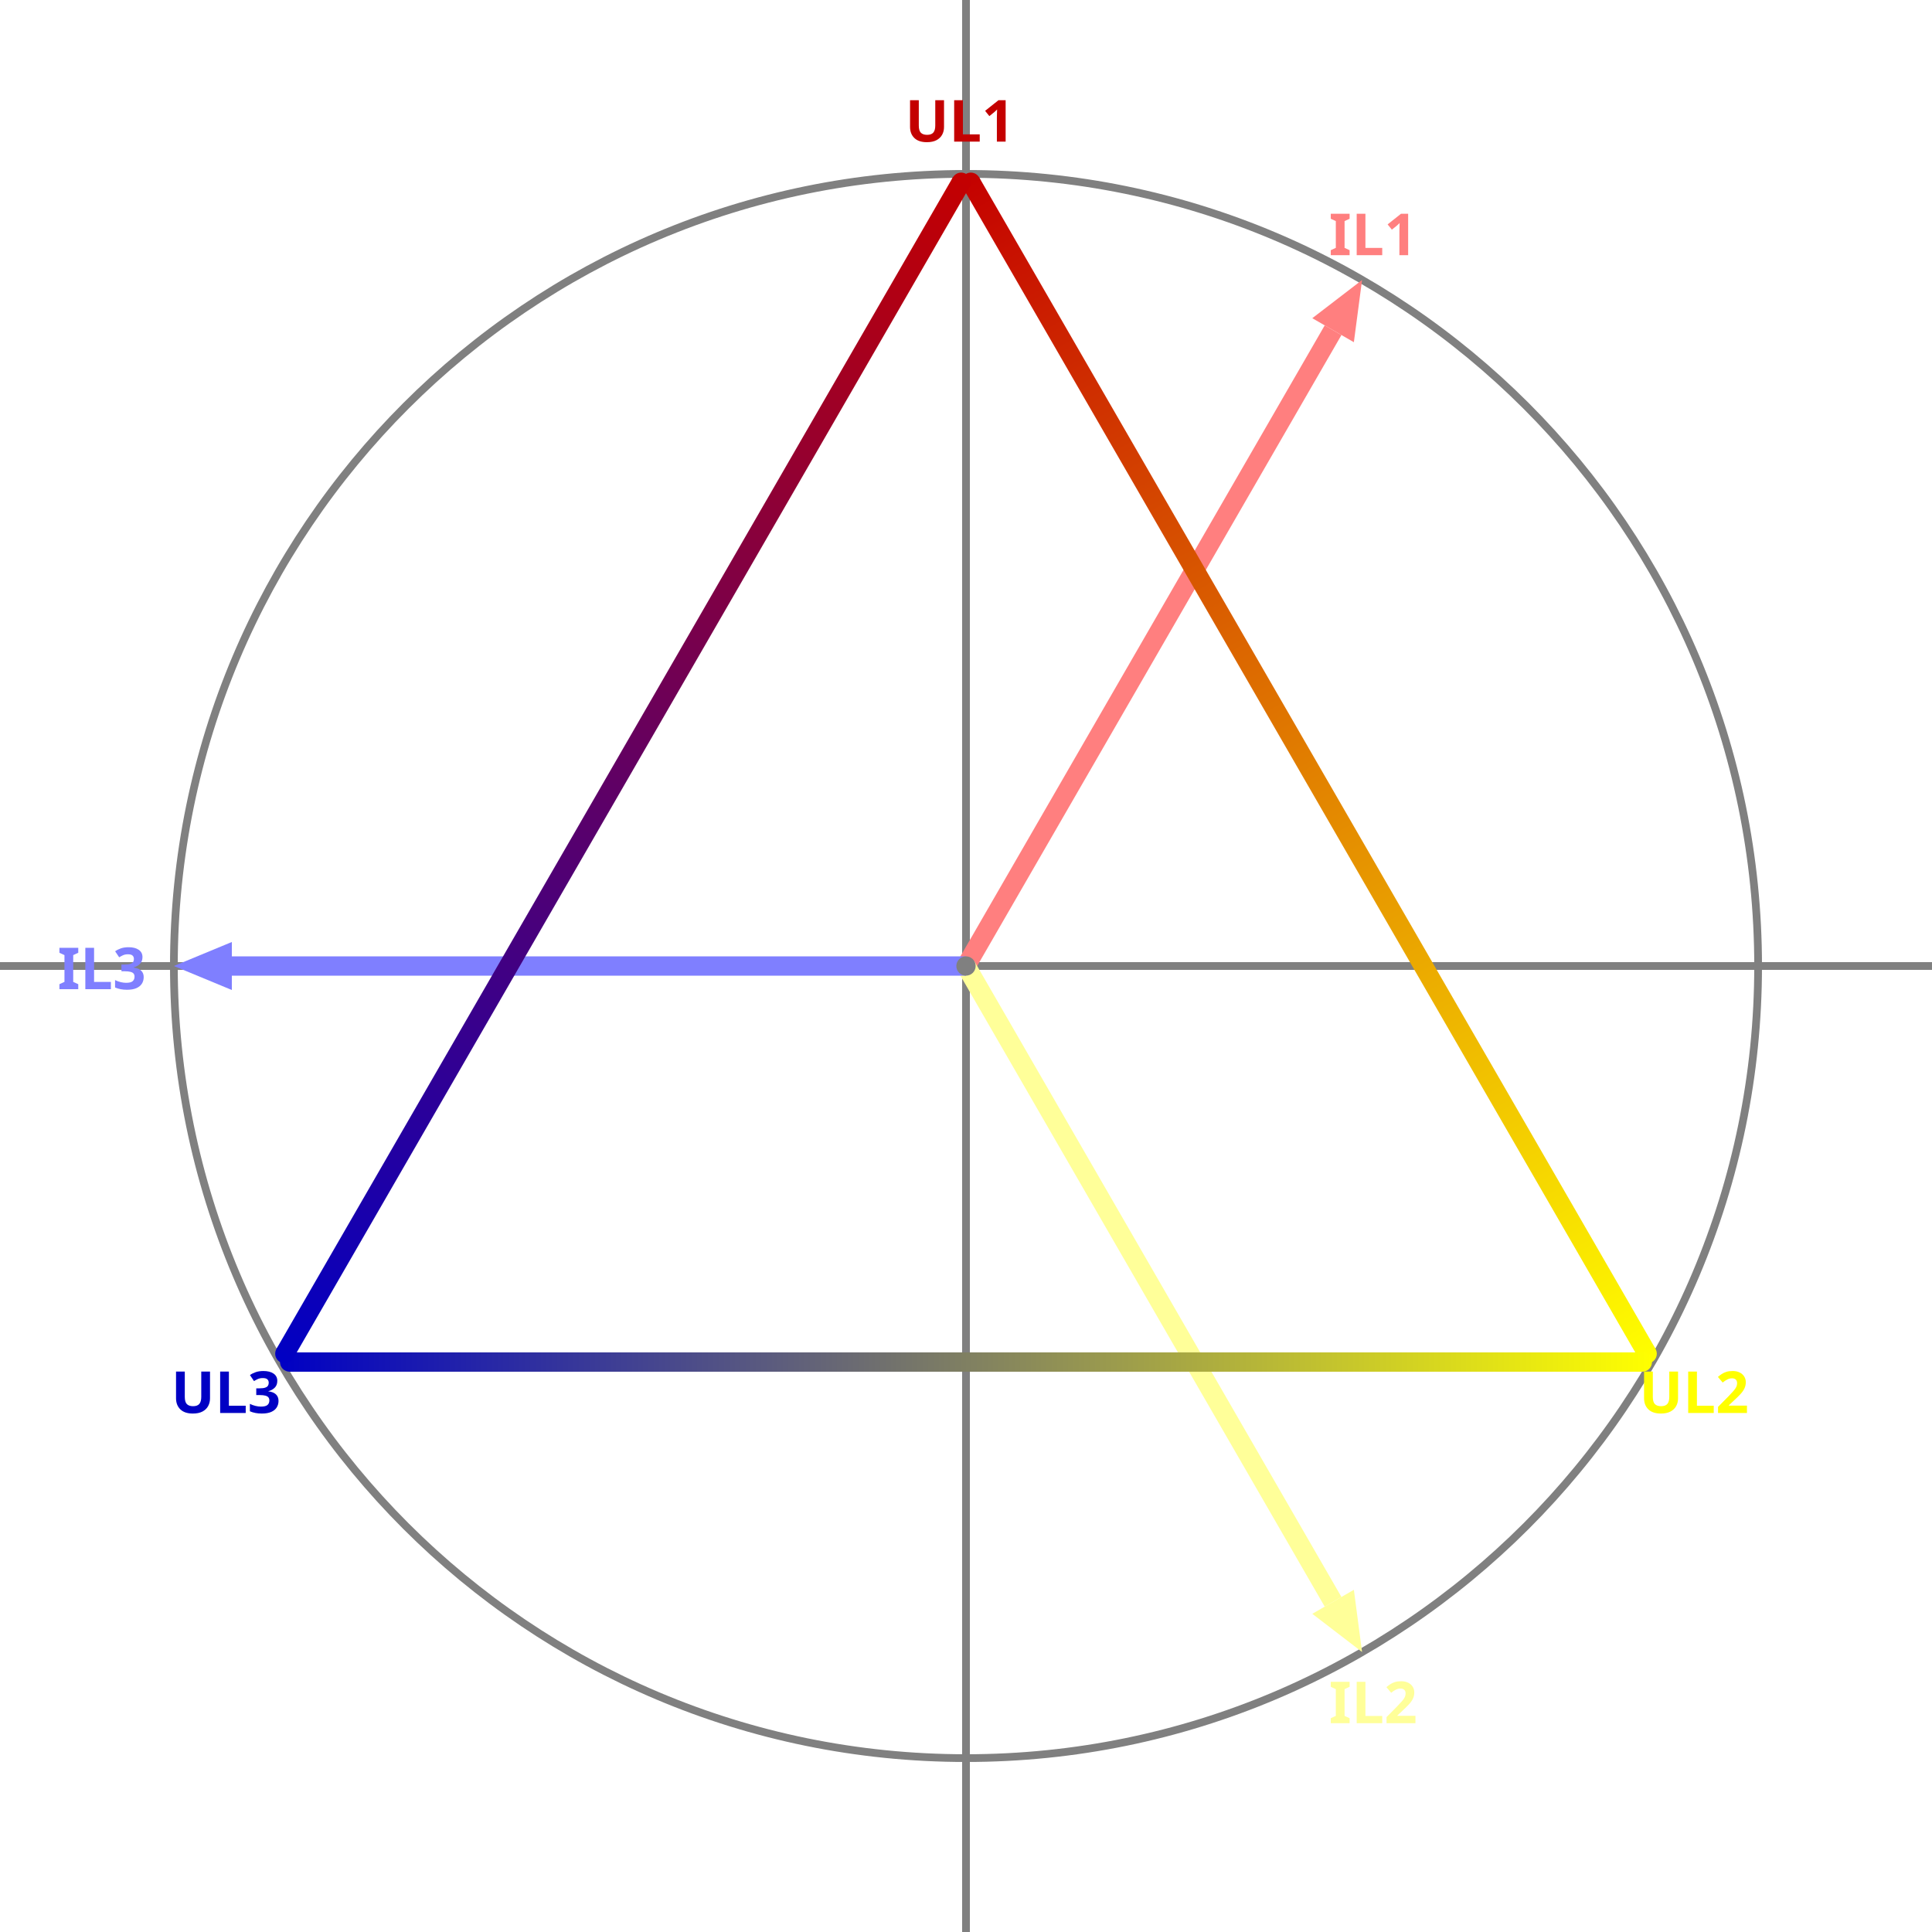
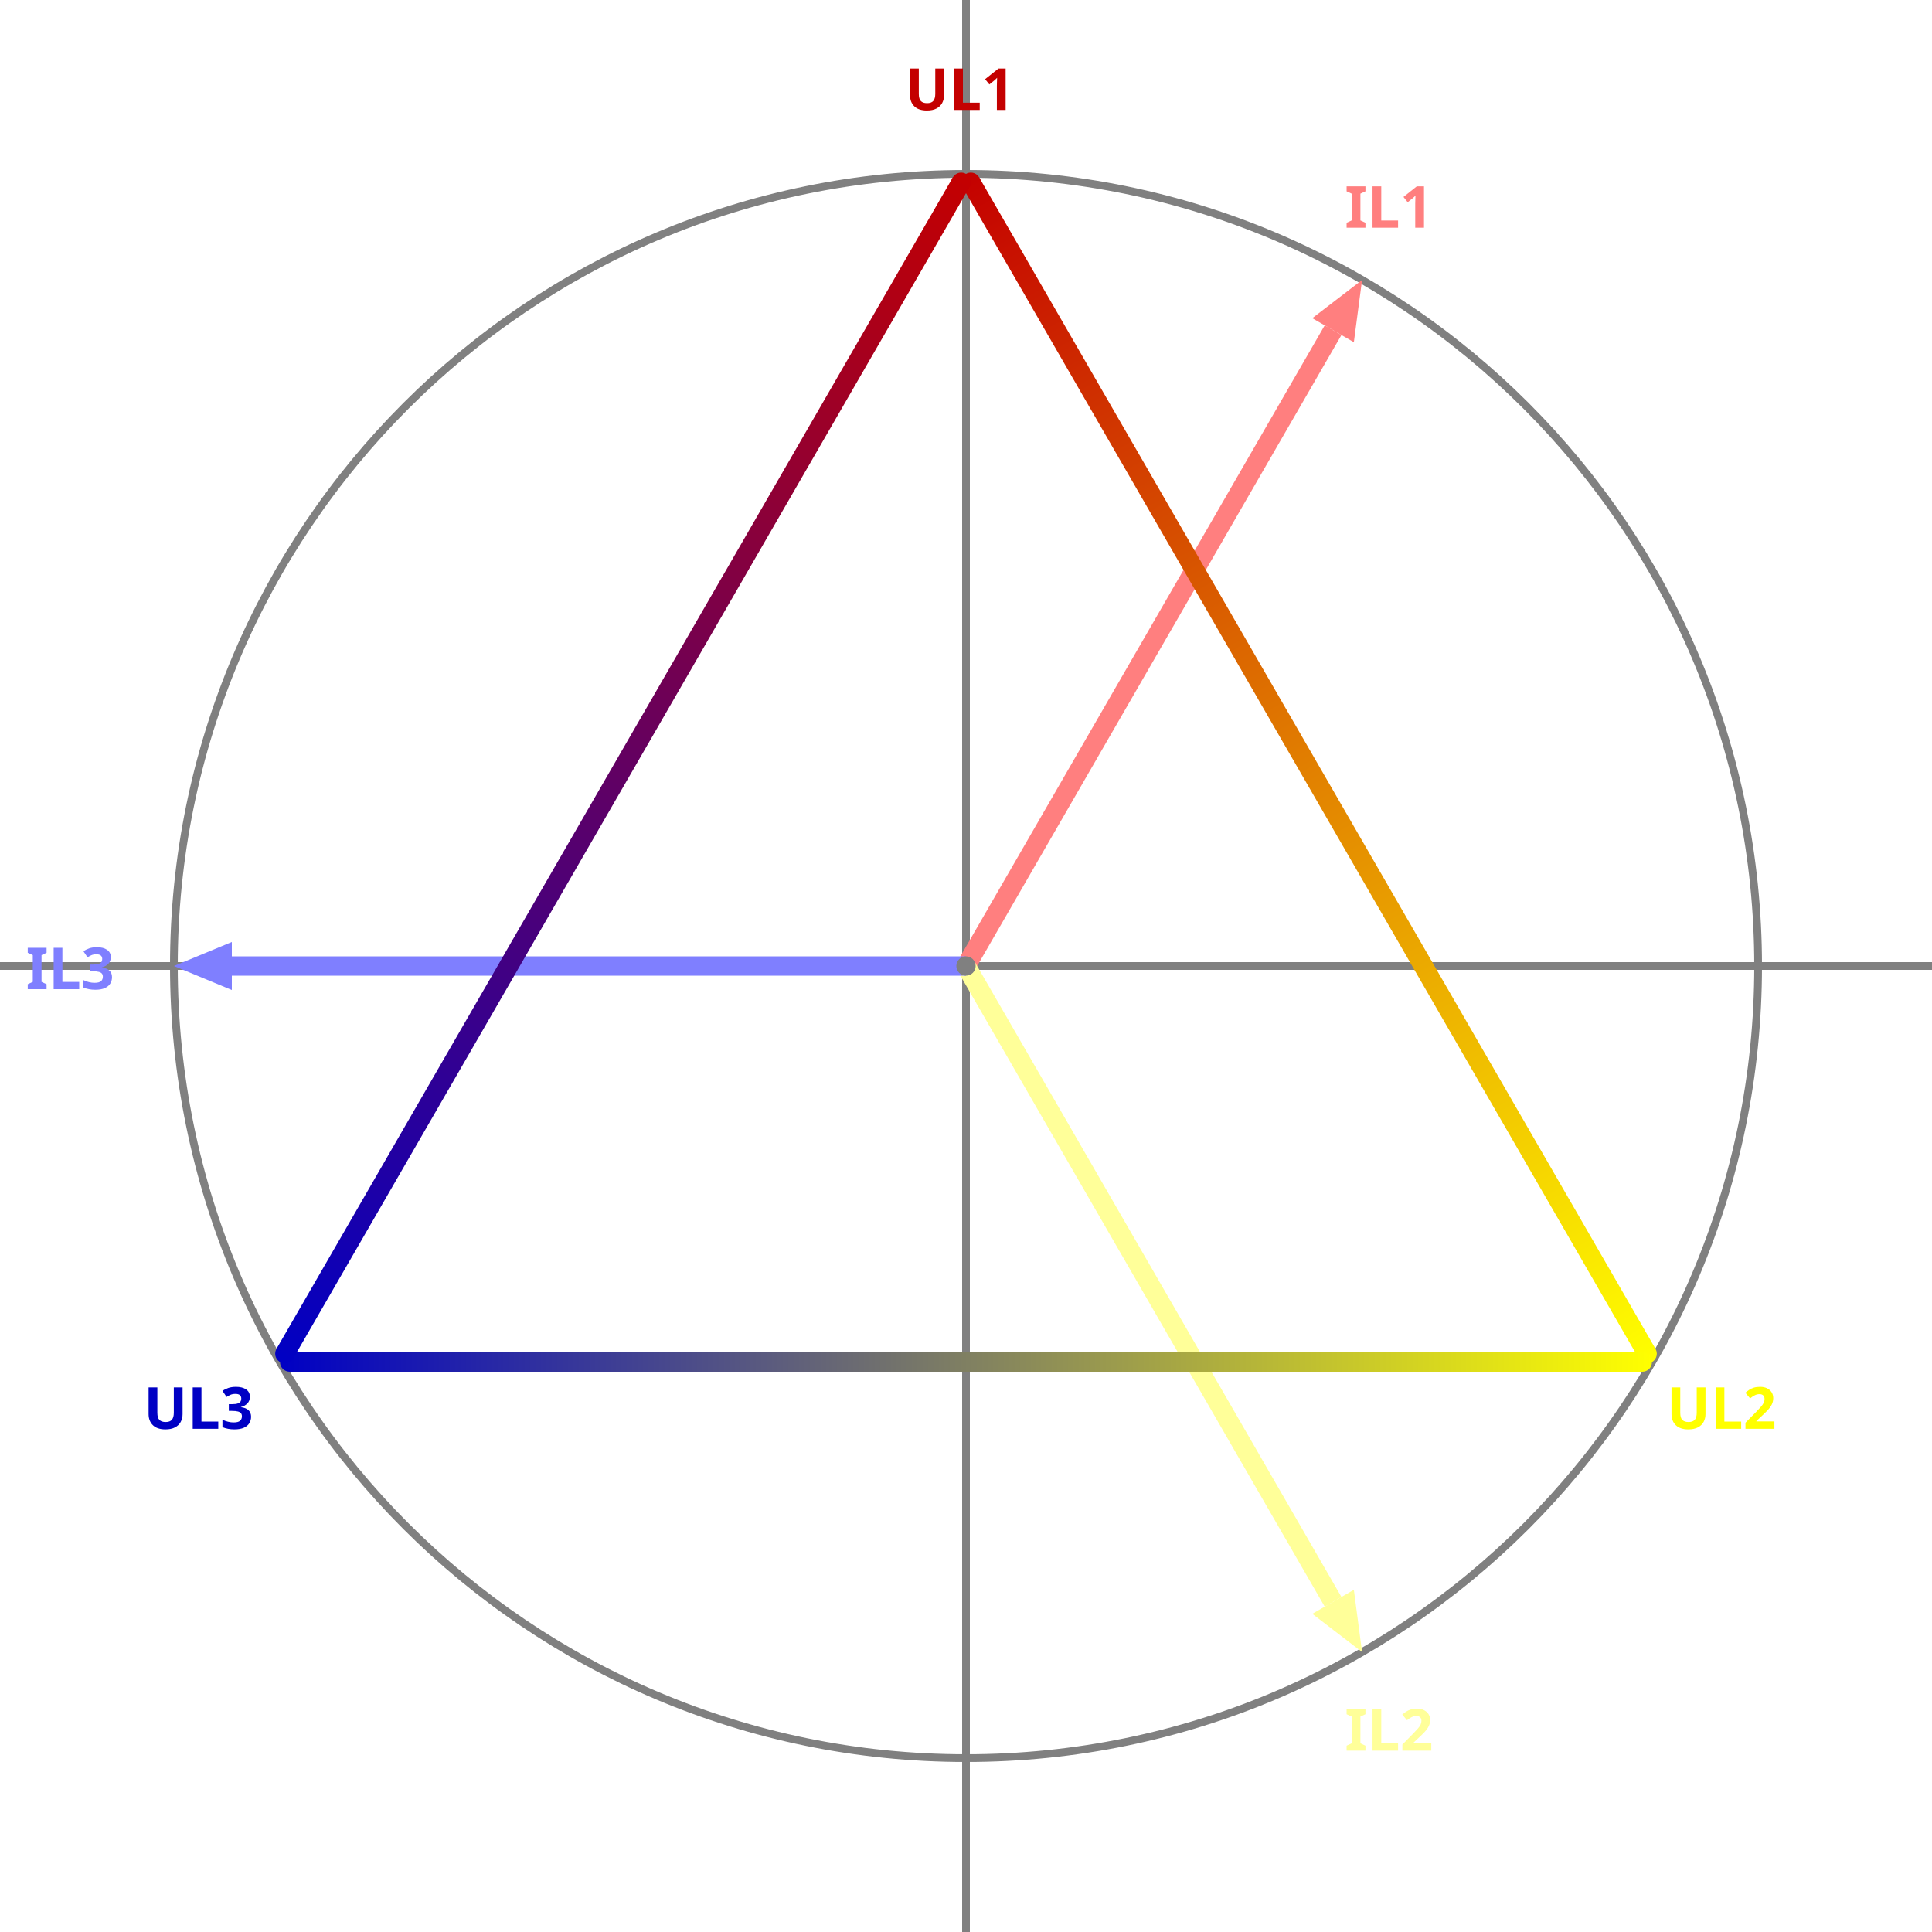
<svg xmlns="http://www.w3.org/2000/svg" width="705.556mm" height="705.556mm" viewBox="0 0 2000 2000" version="1.2" baseProfile="tiny">
  <defs>
    <linearGradient gradientUnits="userSpaceOnUse" x1="1000" y1="180" x2="1710.14" y2="1410" id="gradient1">
      <stop offset="0" stop-color="#c40000" stop-opacity="1" />
      <stop offset="1" stop-color="#ffff00" stop-opacity="1" />
    </linearGradient>
    <linearGradient gradientUnits="userSpaceOnUse" x1="1710.14" y1="1410" x2="289.859" y2="1410" id="gradient2">
      <stop offset="0" stop-color="#ffff00" stop-opacity="1" />
      <stop offset="1" stop-color="#0000c4" stop-opacity="1" />
    </linearGradient>
    <linearGradient gradientUnits="userSpaceOnUse" x1="289.859" y1="1410" x2="1000" y2="180" id="gradient3">
      <stop offset="0" stop-color="#0000c4" stop-opacity="1" />
      <stop offset="1" stop-color="#c40000" stop-opacity="1" />
    </linearGradient>
    <linearGradient gradientUnits="userSpaceOnUse" x1="289.859" y1="1410" x2="1000" y2="180" id="gradient4">
      <stop offset="0" stop-color="#0000c4" stop-opacity="1" />
      <stop offset="1" stop-color="#c40000" stop-opacity="1" />
    </linearGradient>
    <linearGradient gradientUnits="userSpaceOnUse" x1="289.859" y1="1410" x2="1000" y2="180" id="gradient5">
      <stop offset="0" stop-color="#0000c4" stop-opacity="1" />
      <stop offset="1" stop-color="#c40000" stop-opacity="1" />
    </linearGradient>
    <linearGradient gradientUnits="userSpaceOnUse" x1="289.859" y1="1410" x2="1000" y2="180" id="gradient6">
      <stop offset="0" stop-color="#0000c4" stop-opacity="1" />
      <stop offset="1" stop-color="#c40000" stop-opacity="1" />
    </linearGradient>
    <linearGradient gradientUnits="userSpaceOnUse" x1="289.859" y1="1410" x2="1000" y2="180" id="gradient7">
      <stop offset="0" stop-color="#0000c4" stop-opacity="1" />
      <stop offset="1" stop-color="#c40000" stop-opacity="1" />
    </linearGradient>
    <linearGradient gradientUnits="userSpaceOnUse" x1="289.859" y1="1410" x2="1000" y2="180" id="gradient8">
      <stop offset="0" stop-color="#0000c4" stop-opacity="1" />
      <stop offset="1" stop-color="#c40000" stop-opacity="1" />
    </linearGradient>
    <linearGradient gradientUnits="userSpaceOnUse" x1="289.859" y1="1410" x2="1000" y2="180" id="gradient9">
      <stop offset="0" stop-color="#0000c4" stop-opacity="1" />
      <stop offset="1" stop-color="#c40000" stop-opacity="1" />
    </linearGradient>
  </defs>
  <g fill="none" stroke="black" stroke-width="1" fill-rule="evenodd" stroke-linecap="square" stroke-linejoin="bevel">
    <g fill="none" stroke="#808080" stroke-opacity="1" stroke-width="8" stroke-linecap="square" stroke-linejoin="bevel" transform="matrix(1,0,0,1,0,0)" font-family="Sans" font-size="60" font-weight="570" font-style="normal">
      <polyline fill="none" vector-effect="none" points="0,1000 2000,1000 " />
      <polyline fill="none" vector-effect="none" points="1000,0 1000,2000 " />
      <path vector-effect="none" fill-rule="evenodd" d="M1820,1000 C1820,547.127 1452.87,180 1000,180 C547.127,180 180,547.127 180,1000 C180,1452.87 547.127,1820 1000,1820 C1452.87,1820 1820,1452.87 1820,1000 " />
    </g>
    <g fill="none" stroke="#ff7f7f" stroke-opacity="1" stroke-width="20" stroke-linecap="square" stroke-linejoin="bevel" transform="matrix(1,0,0,1,0,0)" font-family="Sans" font-size="60" font-weight="570" font-style="normal">
      <polyline fill="none" vector-effect="none" points="1005,991.34 1375,350.481 " />
    </g>
    <g fill="none" stroke="none" transform="matrix(1,0,0,1,0,0)" font-family="Sans" font-size="60" font-weight="570" font-style="normal">
      <path vector-effect="none" fill-rule="evenodd" d="M1410,289.859 L1401.52,354.247 L1358.48,329.394 L1410,289.859" />
    </g>
    <g fill="#ff7f7f" fill-opacity="1" stroke="none" transform="matrix(1,0,0,1,0,0)" font-family="Sans" font-size="60" font-weight="570" font-style="normal">
      <path vector-effect="none" fill-rule="evenodd" d="M1410,289.859 L1401.52,354.247 L1358.48,329.394" />
    </g>
    <g fill="none" stroke="#ffff99" stroke-opacity="1" stroke-width="20" stroke-linecap="square" stroke-linejoin="bevel" transform="matrix(1,0,0,1,0,0)" font-family="Sans" font-size="60" font-weight="570" font-style="normal">
      <polyline fill="none" vector-effect="none" points="1005,1008.66 1375,1649.52 " />
    </g>
    <g fill="none" stroke="none" transform="matrix(1,0,0,1,0,0)" font-family="Sans" font-size="60" font-weight="570" font-style="normal">
      <path vector-effect="none" fill-rule="evenodd" d="M1410,1710.14 L1358.48,1670.61 L1401.52,1645.75 L1410,1710.14" />
    </g>
    <g fill="#ffff99" fill-opacity="1" stroke="none" transform="matrix(1,0,0,1,0,0)" font-family="Sans" font-size="60" font-weight="570" font-style="normal">
      <path vector-effect="none" fill-rule="evenodd" d="M1410,1710.14 L1358.48,1670.61 L1401.52,1645.75" />
    </g>
    <g fill="none" stroke="#7f7fff" stroke-opacity="1" stroke-width="20" stroke-linecap="square" stroke-linejoin="bevel" transform="matrix(1,0,0,1,0,0)" font-family="Sans" font-size="60" font-weight="570" font-style="normal">
      <polyline fill="none" vector-effect="none" points="990,1000 250,1000 " />
    </g>
    <g fill="none" stroke="none" transform="matrix(1,0,0,1,0,0)" font-family="Sans" font-size="60" font-weight="570" font-style="normal">
      <path vector-effect="none" fill-rule="evenodd" d="M180,1000 L240,975.147 L240,1024.85 L180,1000" />
    </g>
    <g fill="#7f7fff" fill-opacity="1" stroke="none" transform="matrix(1,0,0,1,0,0)" font-family="Sans" font-size="60" font-weight="570" font-style="normal">
      <path vector-effect="none" fill-rule="evenodd" d="M180,1000 L240,975.147 L240,1024.85" />
    </g>
    <g fill="url(#gradient1)" stroke="none" transform="matrix(1,0,0,1,0,0)" font-family="Sans" font-size="60" font-weight="570" font-style="normal">
      <path vector-effect="none" fill-rule="evenodd" d="M996.34,193.66 L1696.48,1406.34 L1713.8,1396.34 L1013.66,183.66 L996.34,193.66" />
      <circle cx="1705.14" cy="1401.34" r="10" />
      <circle cx="1005" cy="188.66" r="10" />
    </g>
    <g fill="url(#gradient2)" stroke="none" transform="matrix(1,0,0,1,0,0)" font-family="Sans" font-size="60" font-weight="570" font-style="normal">
      <path vector-effect="none" fill-rule="evenodd" d="M1700.14,1400 L299.859,1400 L299.859,1420 L1700.14,1420 L1700.14,1400" />
      <circle cx="299.859" cy="1410" r="10" />
      <circle cx="1700.14" cy="1410" r="10" />
    </g>
    <g fill="url(#gradient3)" stroke="none" transform="matrix(1,0,0,1,0,0)" font-family="Sans" font-size="60" font-weight="570" font-style="normal">
      <path vector-effect="none" fill-rule="evenodd" d="M303.52,1406.34 L1003.66,193.66 L986.34,183.66 L286.199,1396.34 L303.52,1406.34" />
      <circle cx="995" cy="188.66" r="10" />
      <circle cx="294.859" cy="1401.34" r="10" />
    </g>
    <g fill="url(#gradient4)" stroke="#c40000" stroke-opacity="1" stroke-width="1" stroke-linecap="square" stroke-linejoin="bevel" transform="matrix(1,0,0,1,0,0)" font-family="Sans" font-size="60" font-weight="570" font-style="normal">
-       <text fill="#c40000" fill-opacity="1" stroke="none" xml:space="preserve" x="936.984" y="146.6" font-family="Sans" font-size="60" font-weight="570" font-style="normal">UL1</text>
+       <text fill="#c40000" fill-opacity="1" stroke="none" xml:space="preserve" x="936.984" y="113.8" font-family="Sans" font-size="60" font-weight="570" font-style="normal">UL1</text>
    </g>
    <g fill="url(#gradient5)" stroke="#ffff00" stroke-opacity="1" stroke-width="1" stroke-linecap="square" stroke-linejoin="bevel" transform="matrix(1,0,0,1,0,0)" font-family="Sans" font-size="60" font-weight="570" font-style="normal">
-       <text fill="#ffff00" fill-opacity="1" stroke="none" xml:space="preserve" x="1696.84" y="1462.7" font-family="Sans" font-size="60" font-weight="570" font-style="normal">UL2</text>
+       <text fill="#ffff00" fill-opacity="1" stroke="none" xml:space="preserve" x="1725.25" y="1479.1" font-family="Sans" font-size="60" font-weight="570" font-style="normal">UL2</text>
    </g>
    <g fill="url(#gradient6)" stroke="#0000c4" stroke-opacity="1" stroke-width="1" stroke-linecap="square" stroke-linejoin="bevel" transform="matrix(1,0,0,1,0,0)" font-family="Sans" font-size="60" font-weight="570" font-style="normal">
-       <text fill="#0000c4" fill-opacity="1" stroke="none" xml:space="preserve" x="177.141" y="1462.7" font-family="Sans" font-size="60" font-weight="570" font-style="normal">UL3</text>
+       <text fill="#0000c4" fill-opacity="1" stroke="none" xml:space="preserve" x="148.734" y="1479.1" font-family="Sans" font-size="60" font-weight="570" font-style="normal">UL3</text>
    </g>
    <g fill="url(#gradient7)" stroke="#ff7f7f" stroke-opacity="1" stroke-width="1" stroke-linecap="square" stroke-linejoin="bevel" transform="matrix(1,0,0,1,0,0)" font-family="Sans" font-size="60" font-weight="570" font-style="normal">
-       <text fill="#ff7f7f" fill-opacity="1" stroke="none" xml:space="preserve" x="1375.69" y="264.149" font-family="Sans" font-size="60" font-weight="570" font-style="normal">IL1</text>
+       <text fill="#ff7f7f" fill-opacity="1" stroke="none" xml:space="preserve" x="1392.09" y="235.744" font-family="Sans" font-size="60" font-weight="570" font-style="normal">IL1</text>
    </g>
    <g fill="url(#gradient8)" stroke="#ffff99" stroke-opacity="1" stroke-width="1" stroke-linecap="square" stroke-linejoin="bevel" transform="matrix(1,0,0,1,0,0)" font-family="Sans" font-size="60" font-weight="570" font-style="normal">
-       <text fill="#ffff99" fill-opacity="1" stroke="none" xml:space="preserve" x="1375.69" y="1783.85" font-family="Sans" font-size="60" font-weight="570" font-style="normal">IL2</text>
+       <text fill="#ffff99" fill-opacity="1" stroke="none" xml:space="preserve" x="1392.09" y="1812.26" font-family="Sans" font-size="60" font-weight="570" font-style="normal">IL2</text>
    </g>
    <g fill="url(#gradient9)" stroke="#7f7fff" stroke-opacity="1" stroke-width="1" stroke-linecap="square" stroke-linejoin="bevel" transform="matrix(1,0,0,1,0,0)" font-family="Sans" font-size="60" font-weight="570" font-style="normal">
-       <text fill="#7f7fff" fill-opacity="1" stroke="none" xml:space="preserve" x="59.594" y="1024" font-family="Sans" font-size="60" font-weight="570" font-style="normal">IL3</text>
+       <text fill="#7f7fff" fill-opacity="1" stroke="none" xml:space="preserve" x="26.797" y="1024" font-family="Sans" font-size="60" font-weight="570" font-style="normal">IL3</text>
    </g>
    <g fill="#808080" fill-opacity="1" stroke="none" transform="matrix(1,0,0,1,0,0)" font-family="Sans" font-size="60" font-weight="570" font-style="normal">
      <circle cx="1000" cy="1000" r="10" />
    </g>
  </g>
</svg>
